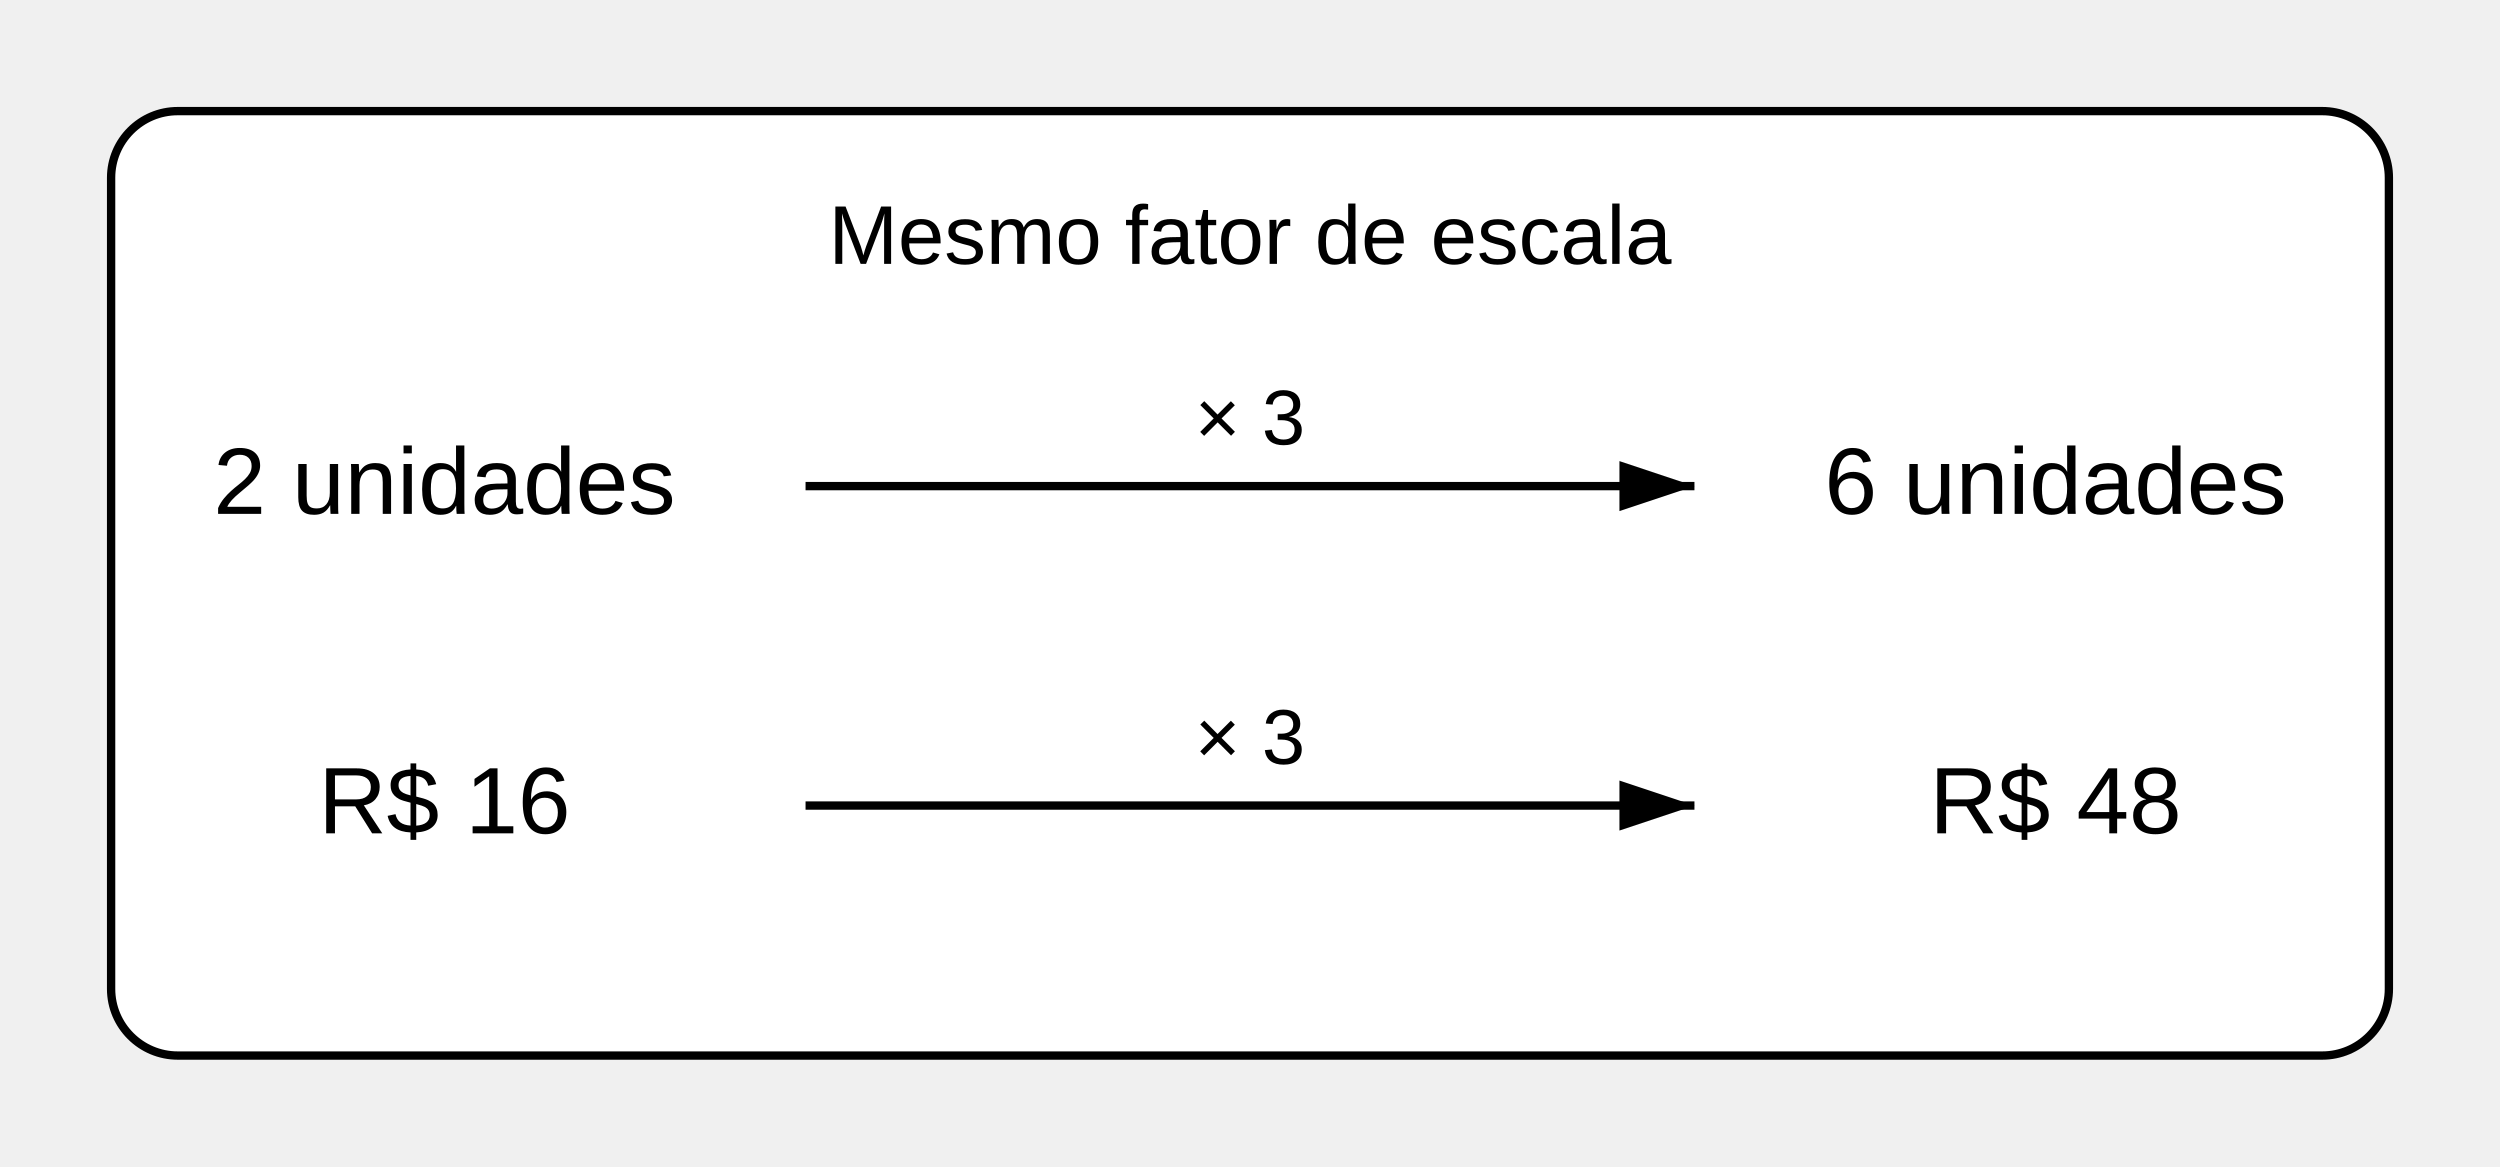
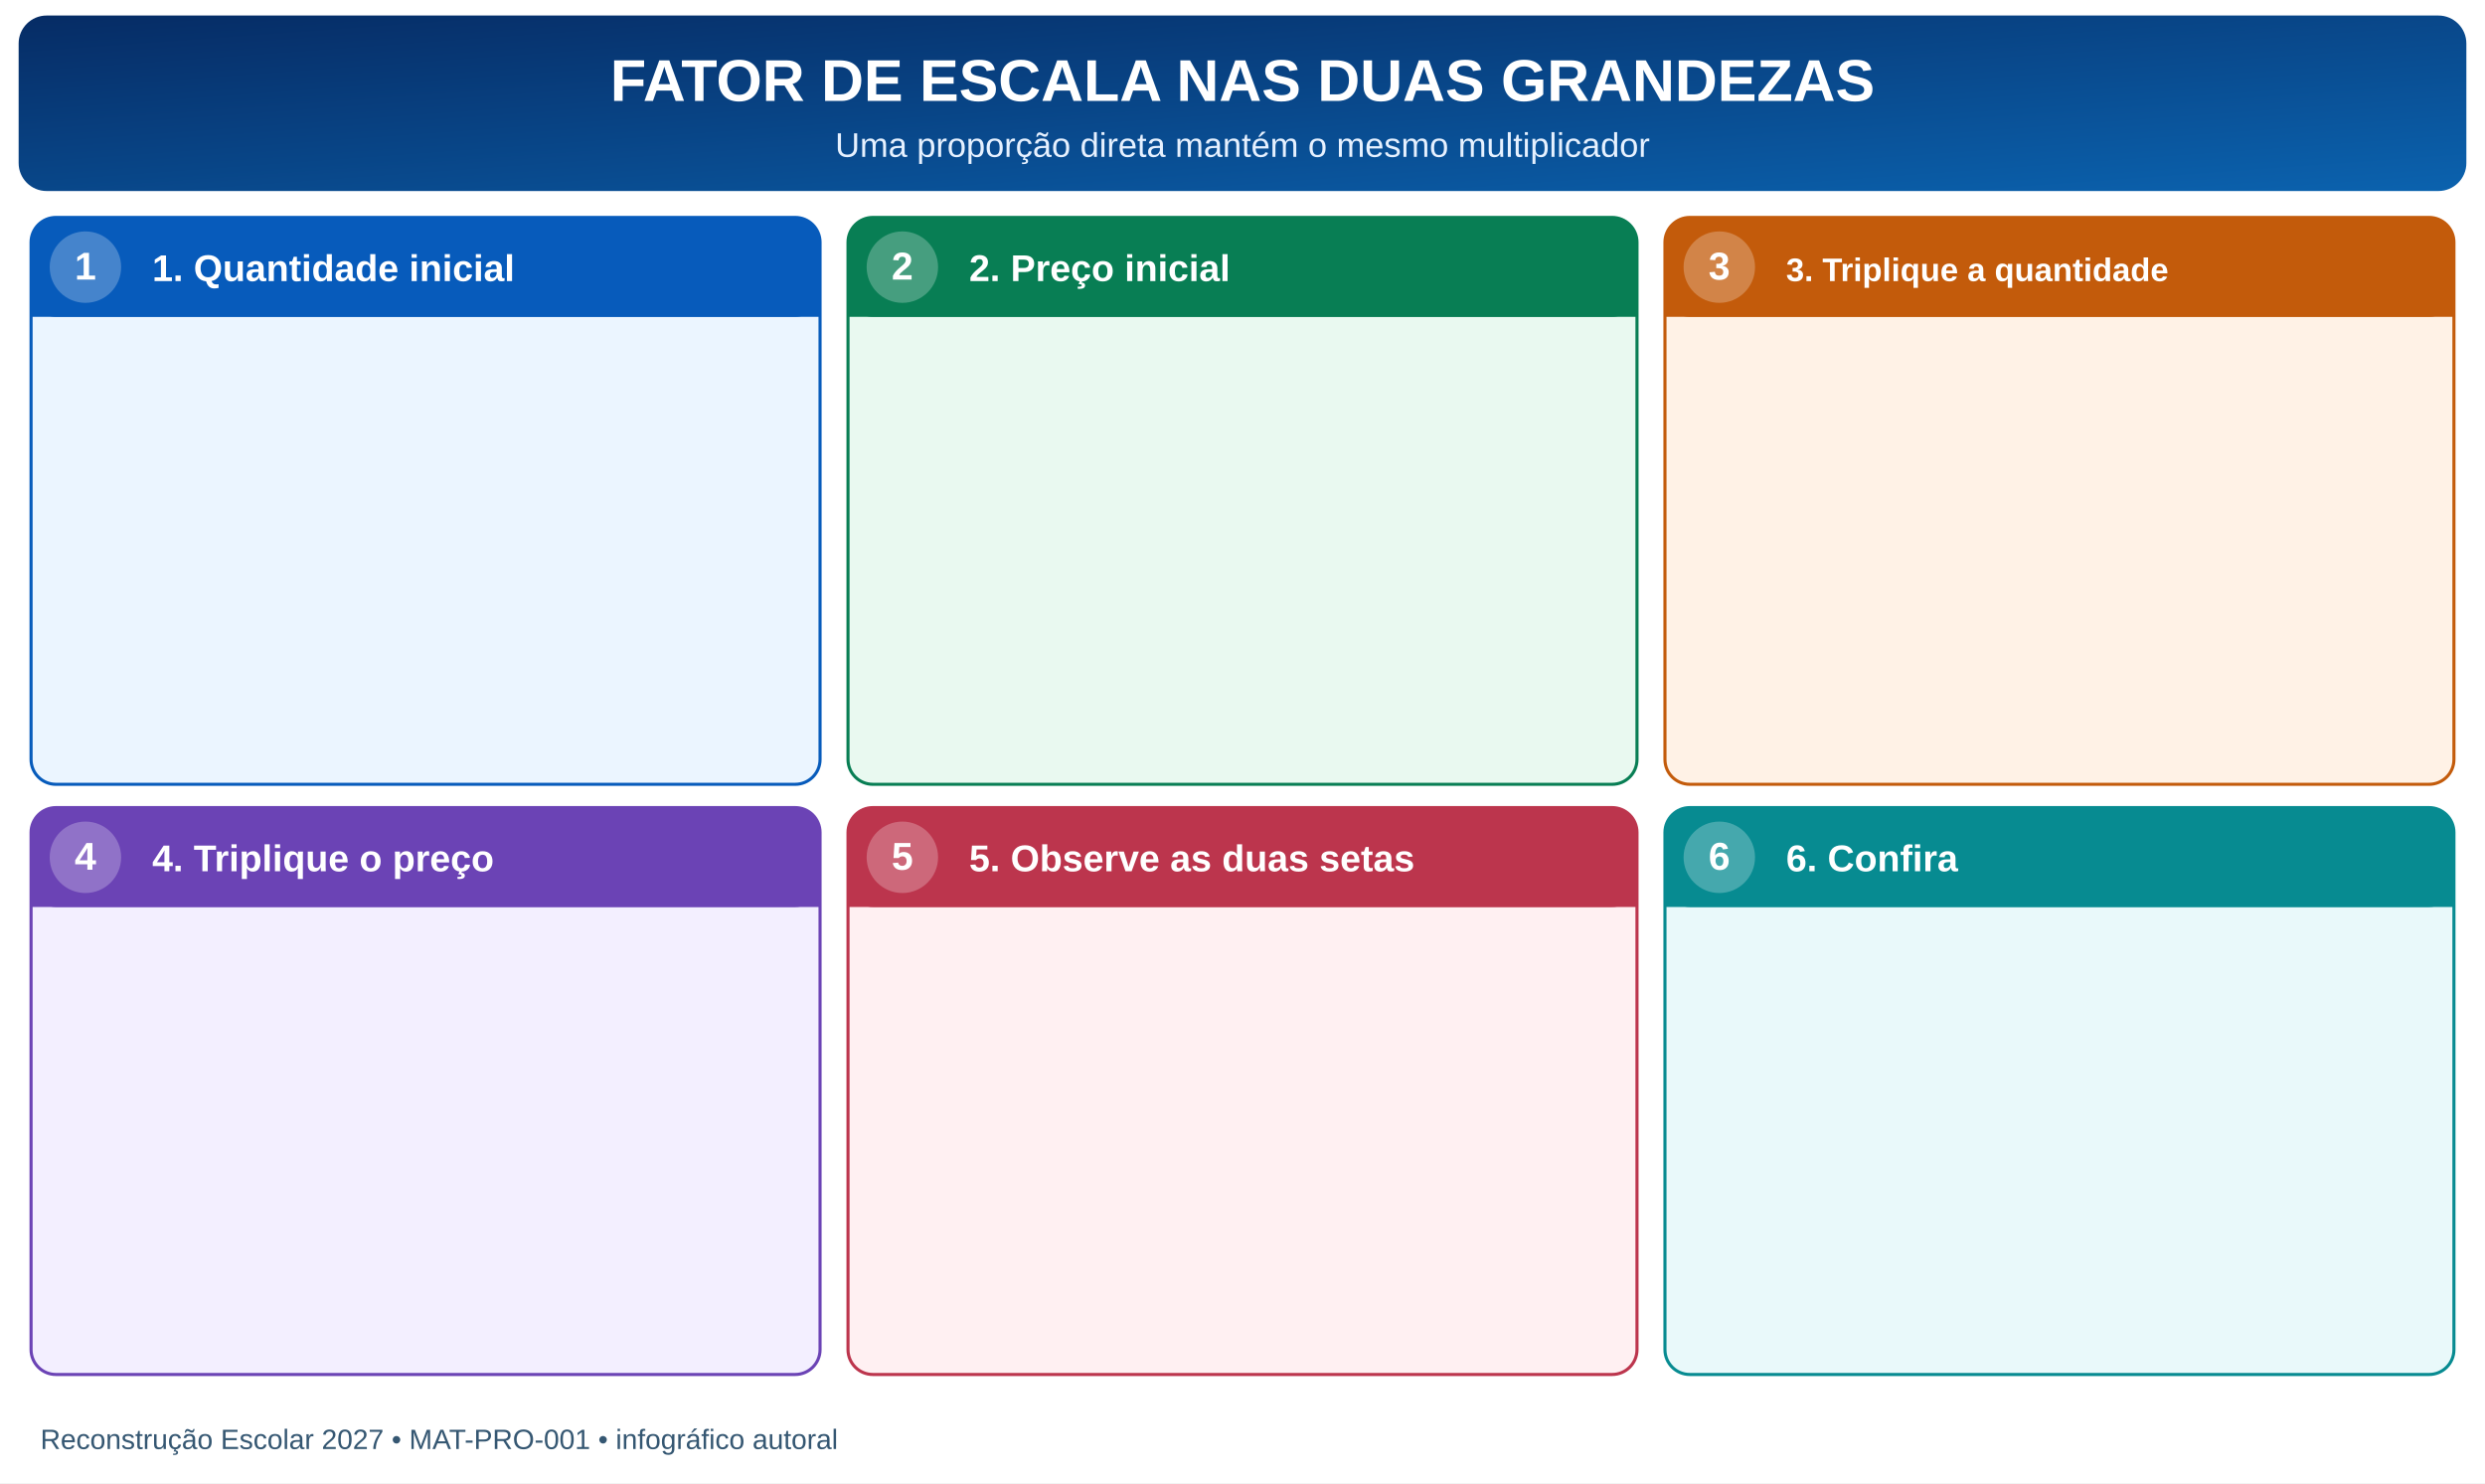
- <svg xmlns="http://www.w3.org/2000/svg" width="900" height="420" viewBox="0 0 900 420" role="img" aria-labelledby="t d">
-   <rect x="40" y="40" width="820" height="340" rx="24" fill="white" stroke="currentColor" stroke-width="3" />
-   <text x="450" y="95" text-anchor="middle" font-size="30" font-family="Arial">Mesmo fator de escala</text>
-   <text x="160" y="185" text-anchor="middle" font-size="34" font-family="Arial">2 unidades</text>
-   <text x="740" y="185" text-anchor="middle" font-size="34" font-family="Arial">6 unidades</text>
-   <text x="160" y="300" text-anchor="middle" font-size="34" font-family="Arial">R$ 16</text>
-   <text x="740" y="300" text-anchor="middle" font-size="34" font-family="Arial">R$ 48</text>
-   <path d="M290 175 H610" stroke="currentColor" stroke-width="3" marker-end="url(#a)" />
-   <path d="M290 290 H610" stroke="currentColor" stroke-width="3" marker-end="url(#a)" />
-   <text x="450" y="160" text-anchor="middle" font-size="28" font-family="Arial">× 3</text>
-   <text x="450" y="275" text-anchor="middle" font-size="28" font-family="Arial">× 3</text>
+ <svg xmlns="http://www.w3.org/2000/svg" viewBox="0 0 1600 955" role="img" aria-labelledby="title desc">
  <defs>
-     <marker id="a" markerWidth="10" markerHeight="10" refX="9" refY="3" orient="auto">
-       <path d="M0,0 L0,6 L9,3 z" fill="currentColor" />
-     </marker>
+     <linearGradient id="hd" x1="0" y1="0" x2="1" y2="1">
+       <stop offset="0" stop-color="#062c65" />
+       <stop offset="1" stop-color="#0b62ae" />
+     </linearGradient>
  </defs>
+   <rect width="1600" height="955" fill="#fff" />
+   <rect x="12" y="10" width="1576" height="113" rx="18" fill="url(#hd)" />
+   <text x="800" y="65" text-anchor="middle" font-family="Arial,DejaVu Sans,sans-serif" font-size="38" font-weight="700" fill="#fff">FATOR DE ESCALA NAS DUAS GRANDEZAS</text>
+   <text x="800" y="101" text-anchor="middle" font-family="Arial,DejaVu Sans,sans-serif" font-size="22" font-weight="400" fill="#e6f1ff">Uma proporção direta mantém o mesmo multiplicador</text>
+   <rect x="20" y="140" width="508" height="365" rx="16" fill="#ebf5ff" stroke="#075bbb" stroke-width="2" />
+   <rect x="20" y="140" width="508" height="64" rx="16" fill="#075bbb" />
+   <rect x="20" y="186" width="508" height="18" fill="#075bbb" />
+   <circle cx="55" cy="172" r="23" fill="#fff" opacity=".25" />
+   <text x="55" y="180" text-anchor="middle" font-family="Arial,DejaVu Sans,sans-serif" font-size="25" font-weight="700" fill="#fff">1</text>
+   <text x="98" y="181" text-anchor="start" font-family="Arial,DejaVu Sans,sans-serif" font-size="24" font-weight="700" fill="#fff">1. Quantidade inicial</text>
+   <rect x="546" y="140" width="508" height="365" rx="16" fill="#e9f9f0" stroke="#087e54" stroke-width="2" />
+   <rect x="546" y="140" width="508" height="64" rx="16" fill="#087e54" />
+   <rect x="546" y="186" width="508" height="18" fill="#087e54" />
+   <circle cx="581" cy="172" r="23" fill="#fff" opacity=".25" />
+   <text x="581" y="180" text-anchor="middle" font-family="Arial,DejaVu Sans,sans-serif" font-size="25" font-weight="700" fill="#fff">2</text>
+   <text x="624" y="181" text-anchor="start" font-family="Arial,DejaVu Sans,sans-serif" font-size="24" font-weight="700" fill="#fff">2. Preço inicial</text>
+   <rect x="1072" y="140" width="508" height="365" rx="16" fill="#fff2e6" stroke="#c35b0b" stroke-width="2" />
+   <rect x="1072" y="140" width="508" height="64" rx="16" fill="#c35b0b" />
+   <rect x="1072" y="186" width="508" height="18" fill="#c35b0b" />
+   <circle cx="1107" cy="172" r="23" fill="#fff" opacity=".25" />
+   <text x="1107" y="180" text-anchor="middle" font-family="Arial,DejaVu Sans,sans-serif" font-size="25" font-weight="700" fill="#fff">3</text>
+   <text x="1150" y="181" text-anchor="start" font-family="Arial,DejaVu Sans,sans-serif" font-size="21" font-weight="700" fill="#fff">3. Triplique a quantidade</text>
+   <rect x="20" y="520" width="508" height="365" rx="16" fill="#f3efff" stroke="#6b43b5" stroke-width="2" />
+   <rect x="20" y="520" width="508" height="64" rx="16" fill="#6b43b5" />
+   <rect x="20" y="566" width="508" height="18" fill="#6b43b5" />
+   <circle cx="55" cy="552" r="23" fill="#fff" opacity=".25" />
+   <text x="55" y="560" text-anchor="middle" font-family="Arial,DejaVu Sans,sans-serif" font-size="25" font-weight="700" fill="#fff">4</text>
+   <text x="98" y="561" text-anchor="start" font-family="Arial,DejaVu Sans,sans-serif" font-size="24" font-weight="700" fill="#fff">4. Triplique o preço</text>
+   <rect x="546" y="520" width="508" height="365" rx="16" fill="#fff0f2" stroke="#bc354d" stroke-width="2" />
+   <rect x="546" y="520" width="508" height="64" rx="16" fill="#bc354d" />
+   <rect x="546" y="566" width="508" height="18" fill="#bc354d" />
+   <circle cx="581" cy="552" r="23" fill="#fff" opacity=".25" />
+   <text x="581" y="560" text-anchor="middle" font-family="Arial,DejaVu Sans,sans-serif" font-size="25" font-weight="700" fill="#fff">5</text>
+   <text x="624" y="561" text-anchor="start" font-family="Arial,DejaVu Sans,sans-serif" font-size="24" font-weight="700" fill="#fff">5. Observe as duas setas</text>
+   <rect x="1072" y="520" width="508" height="365" rx="16" fill="#e9f9fa" stroke="#078b91" stroke-width="2" />
+   <rect x="1072" y="520" width="508" height="64" rx="16" fill="#078b91" />
+   <rect x="1072" y="566" width="508" height="18" fill="#078b91" />
+   <circle cx="1107" cy="552" r="23" fill="#fff" opacity=".25" />
+   <text x="1107" y="560" text-anchor="middle" font-family="Arial,DejaVu Sans,sans-serif" font-size="25" font-weight="700" fill="#fff">6</text>
+   <text x="1150" y="561" text-anchor="start" font-family="Arial,DejaVu Sans,sans-serif" font-size="24" font-weight="700" fill="#fff">6. Confira</text>
+   <text x="26" y="933" text-anchor="start" font-family="Arial,DejaVu Sans,sans-serif" font-size="18" font-weight="400" fill="#355772">Reconstrução Escolar 2027 • MAT-PRO-001 • infográfico autoral</text>
</svg>
